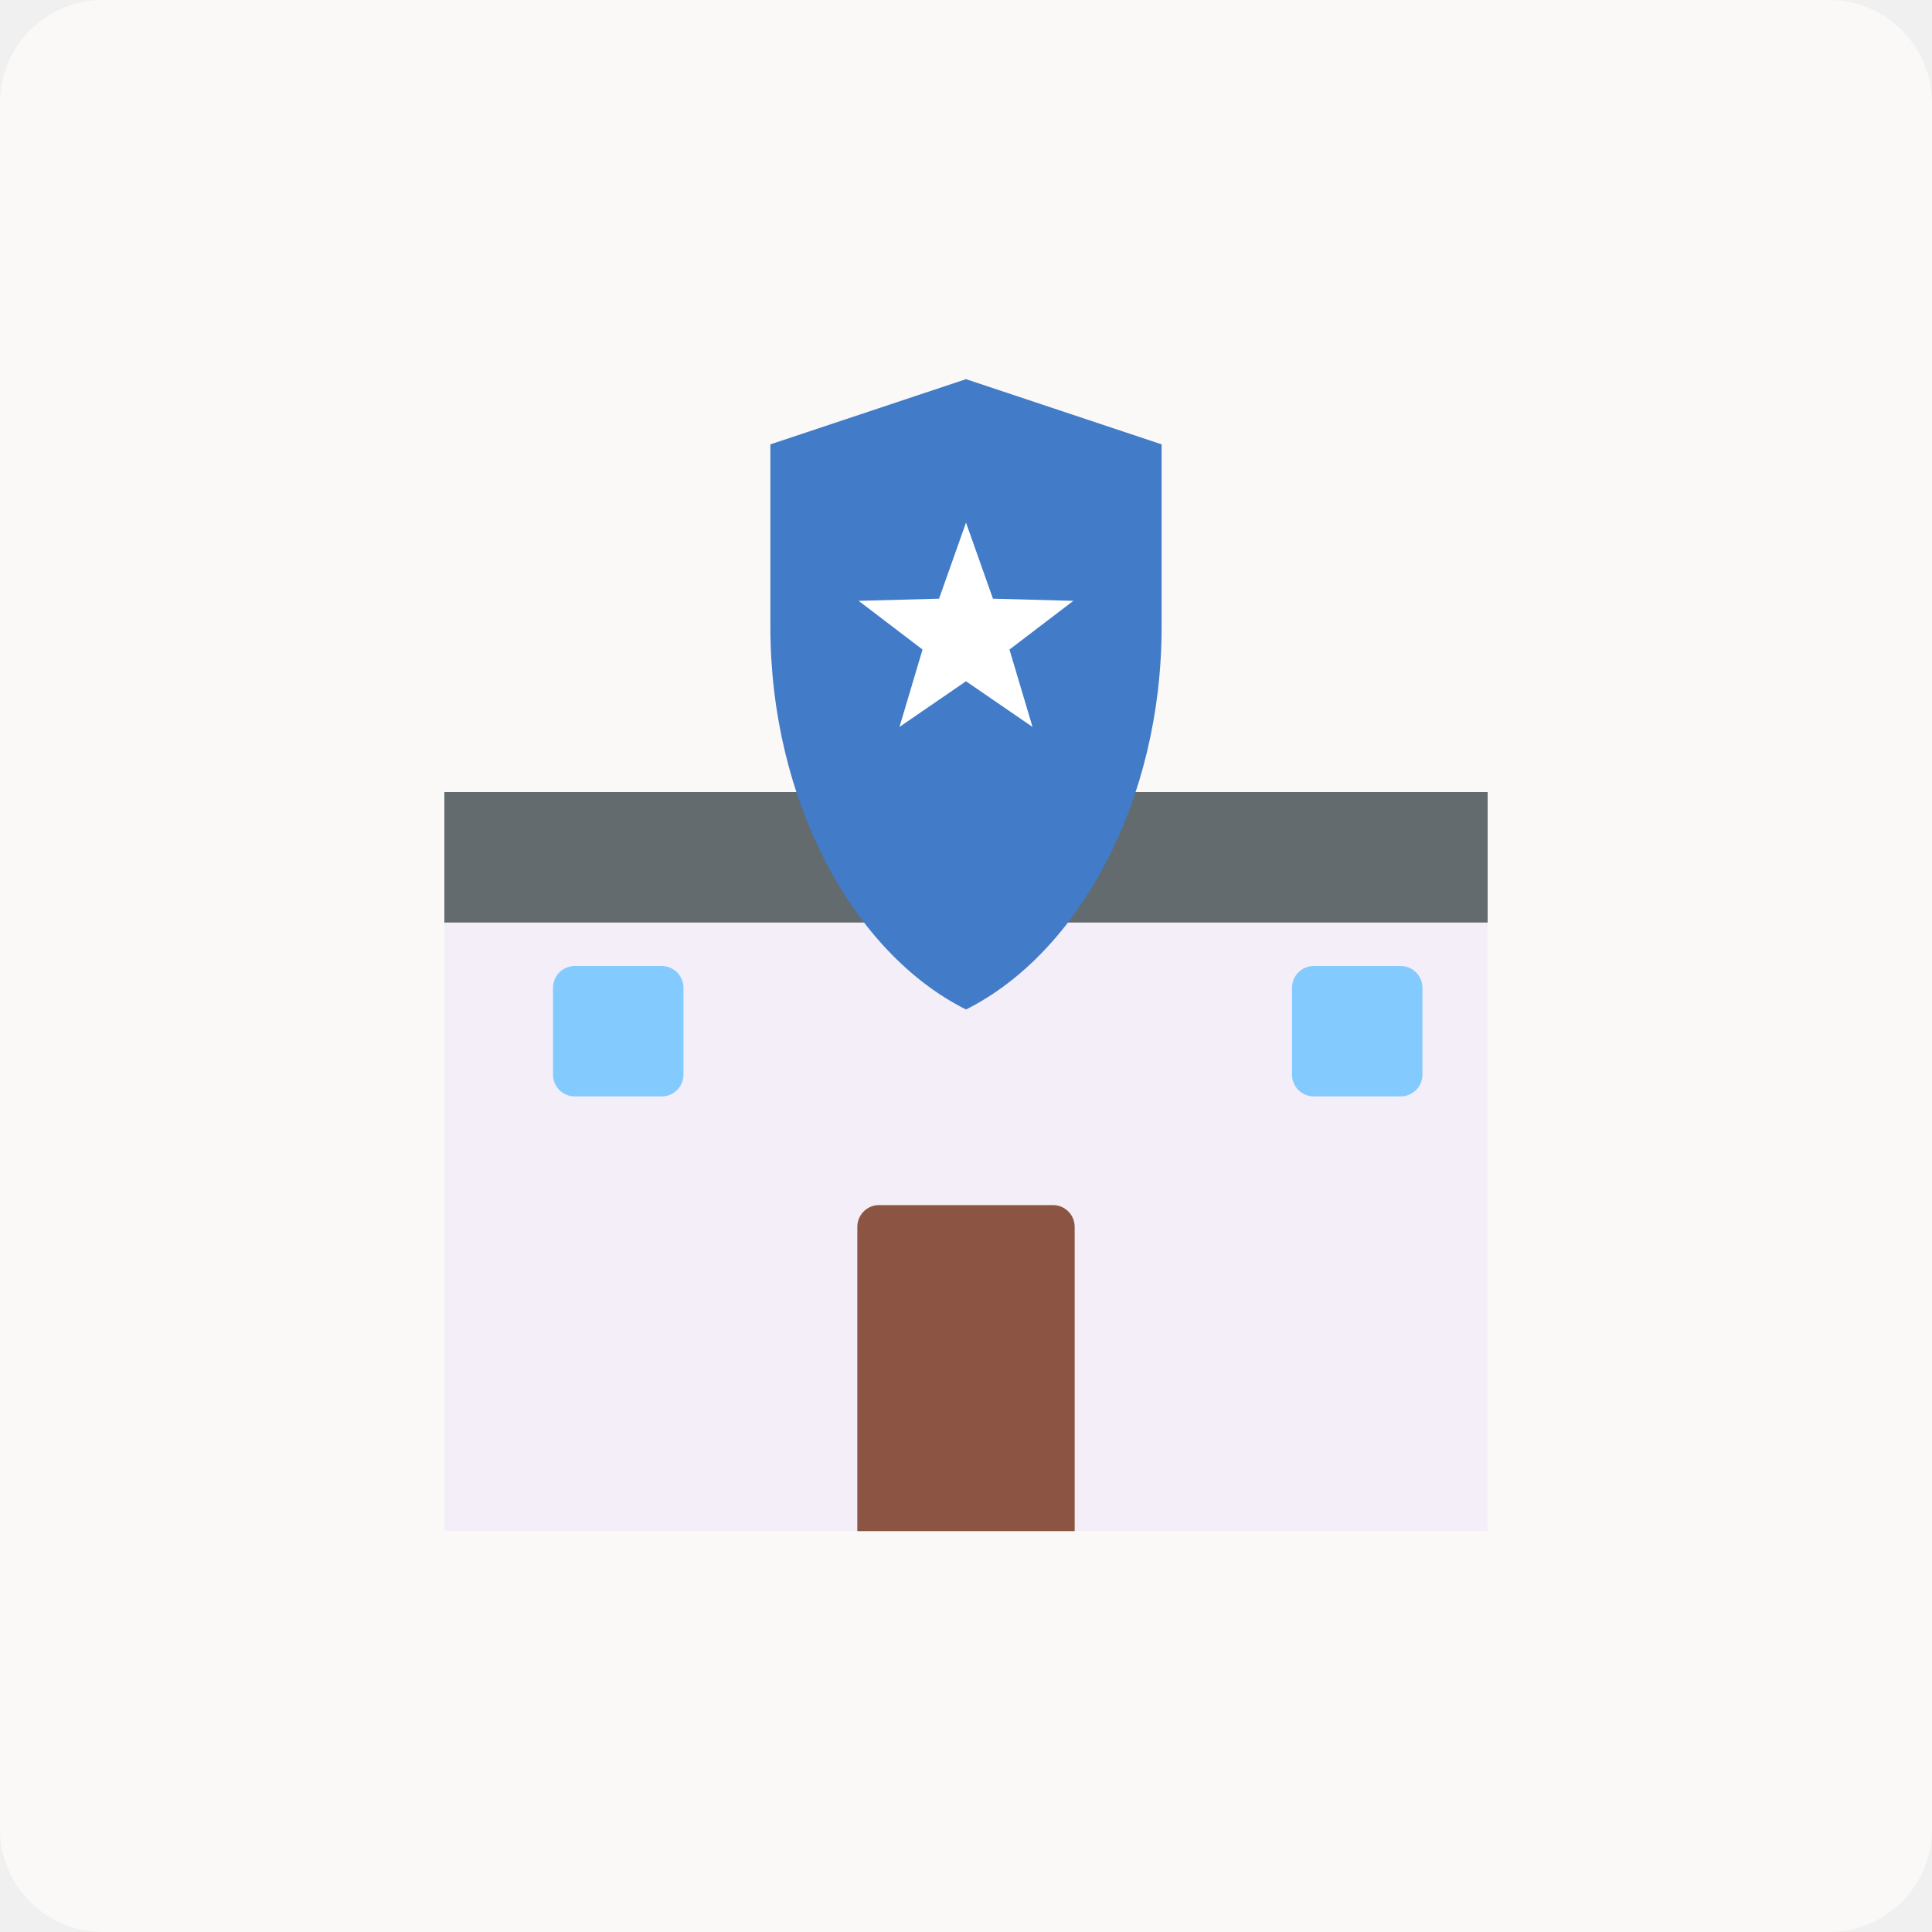
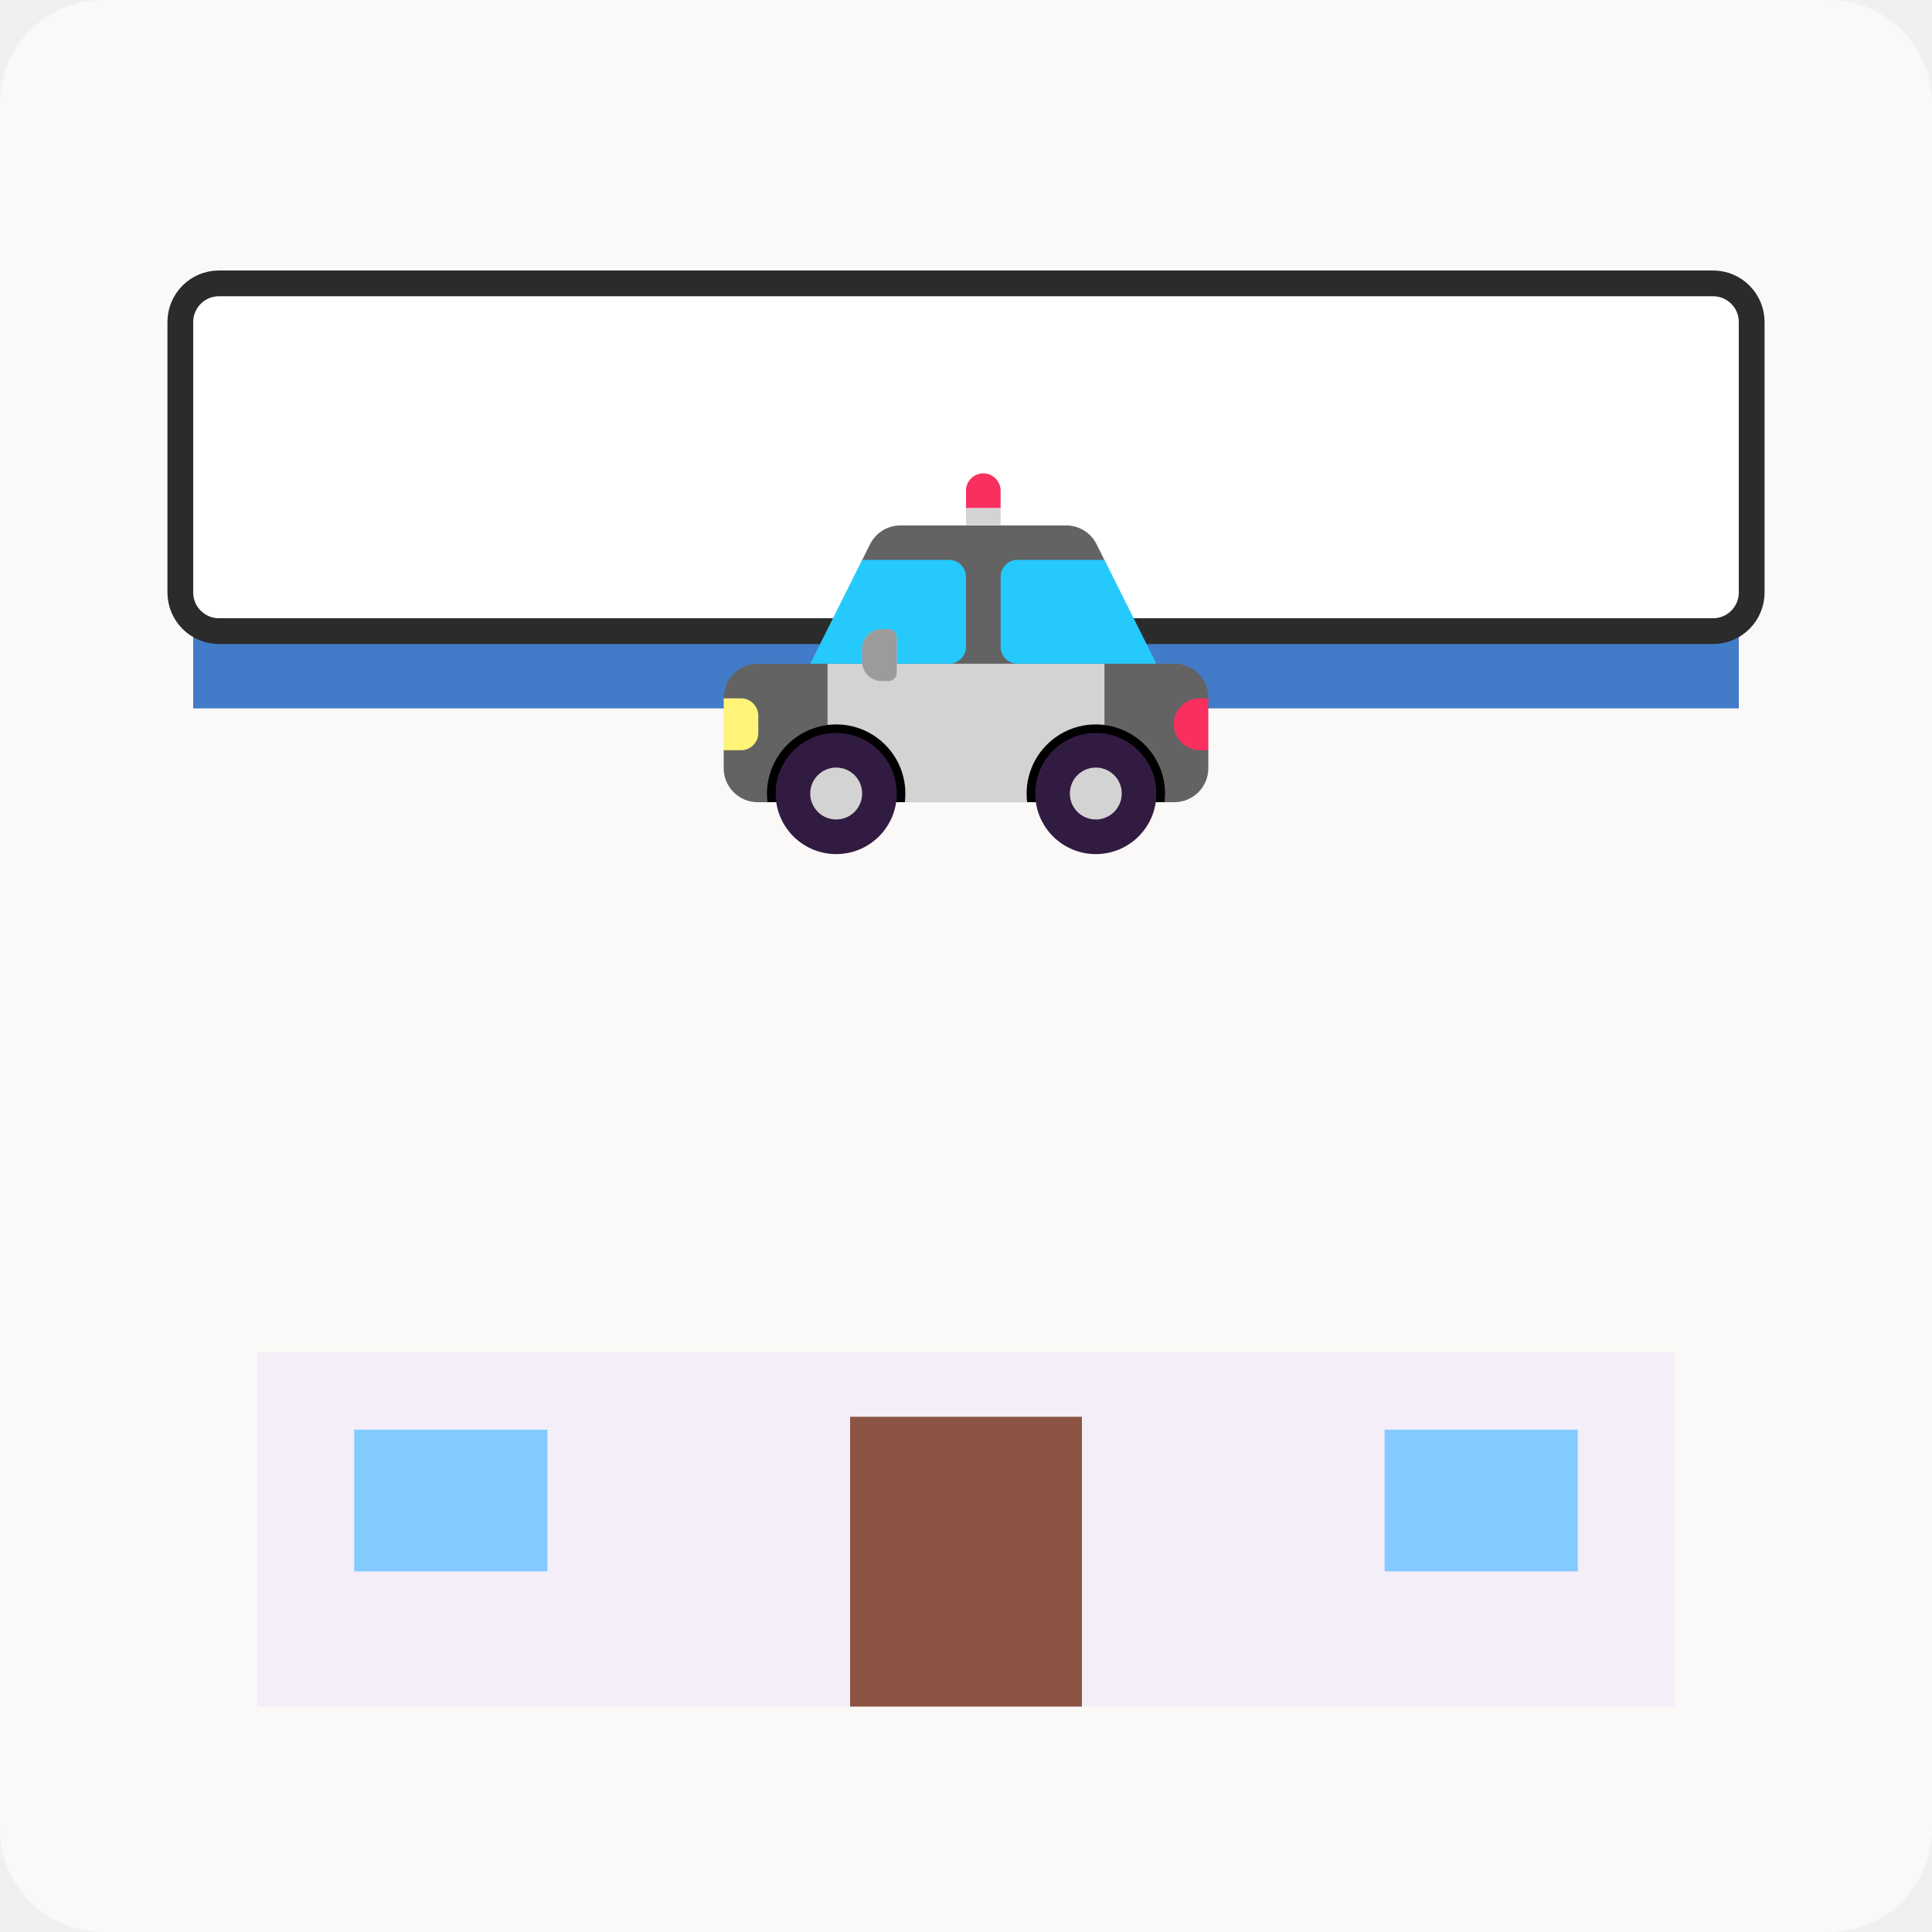
<svg xmlns="http://www.w3.org/2000/svg" width="300" height="300" viewBox="0 0 300 300" role="img">
  <rect width="300" height="300" fill="#FAF9F7" rx="16" />
-   <svg x="42" y="42" width="216" height="216" viewBox="0 0 32 32">
+   <path fill="#F3EEF8" d="M40 210h220v55H40z" />
+   <path fill="#8C5543" d="M132 220h36v45h-36z" />
+   <path fill="#83CBFF" d="M55 222h30v22H55zm160 0h30v22h-30z" />
+   <path fill="#427BC7" d="M30 90h240v20H30z" />
+   <path fill="#FFFFFF" stroke="#2B2B2B" stroke-width="4" d="M34 44h232a6 6 0 0 1 6 6v42a6 6 0 0 1-6 6H34a6 6 0 0 1-6-6V50a6 6 0 0 1 6-6" />
+   <svg x="52" y="52" width="196" height="86" viewBox="0 0 32 32">
    <g fill="none">
-       <path fill="#F3EEF8" d="M4 12h24v17H4z" />
-       <path fill="#636B6E" d="M4 12h24v3H4z" />
-       <path fill="#8C5543" d="M13.5 22a.5.5 0 0 1 .5-.5h4a.5.5 0 0 1 .5.5v7h-5z" />
-       <path fill="#83CBFF" d="M6.5 16.5a.5.5 0 0 1 .5-.5h2a.5.5 0 0 1 .5.5v2a.5.5 0 0 1-.5.5H7a.5.5 0 0 1-.5-.5zm17 0a.5.5 0 0 1 .5-.5h2a.5.5 0 0 1 .5.5v2a.5.5 0 0 1-.5.5h-2a.5.5 0 0 1-.5-.5z" />
-       <path fill="#427BC7" d="M16 2.5L11.5 4v4.2c0 4 1.9 7.5 4.5 8.8c2.6-1.3 4.5-4.8 4.5-8.8V4z" />
-       <path fill="#FFFFFF" d="M 16.00 5.80 L 16.62 7.55 L 18.47 7.60 L 17.00 8.72 L 17.53 10.50 L 16.00 9.45 L 14.47 10.50 L 15.00 8.72 L 13.53 7.60 L 15.38 7.55 Z" />
+       <path fill="#000" d="M4 21h24v6H4z" />
+       <path fill="#636363" d="M21.79 11.01c.74 0 1.42.42 1.75 1.08l.452.904l.94 3.003L26.996 19h1.046c1.08 0 1.959.879 1.959 1.957l-.386 1.52l.386 1.519v1.046c0 1.08-.88 1.958-1.96 1.958h-.571q.03-.245.031-.5a4 4 0 1 0-7.97.5h-7.06q.03-.245.03-.5a4 4 0 1 0-7.97.5h-.57A1.96 1.96 0 0 1 2 25.042v-1.038l1.32-1.498L2 21.008c0-1.15.88-1.998 1.96-1.998L7 19.009l2.197-2.911l.808-3.098l.455-.91a1.96 1.96 0 0 1 1.75-1.08z" />
+       <path fill="#321b41" d="M12 26.5a3.5 3.5 0 1 1-7 0a3.5 3.5 0 0 1 7 0m15 0a3.5 3.5 0 1 1-7 0a3.5 3.5 0 0 1 7 0" />
+       <path fill="#d3d3d3" d="M16 10h2v1h-2zM8 22.53V19h16v3.53q-.245-.03-.5-.03a4 4 0 0 0-3.97 4.5h-7.06q.03-.245.03-.5A4 4 0 0 0 8 22.53m2 3.97a1.5 1.5 0 1 1-3 0a1.5 1.5 0 0 1 3 0m15 0a1.5 1.5 0 1 1-3 0a1.5 1.5 0 0 1 3 0" />
+       <path fill="#fff478" d="M4 22c0-.55-.45-1-1-1H2v3h1c.55 0 1-.45 1-1z" />
+       <path fill="#f92f60" fill-rule="evenodd" d="M16 9c0-.55.45-1 1-1s1 .45 1 1v1h-2zm12 13.57c-.04-.86.65-1.57 1.5-1.57h.5v3h-.45c-.81 0-1.51-.62-1.55-1.43" clip-rule="evenodd" />
+       <path fill="#26c9fc" d="M15.02 19H7l3-6h5.02c.54 0 .98.44.98.98v4.04c0 .54-.44.98-.98.98m3.96 0H27l-3-6h-5.02c-.54 0-.98.44-.98.98v4.04c0 .54.44.98.98.98" />
+       <path fill="#d3d3d3" d="M11.13 20h.39c.27 0 .48-.22.48-.48v-2.04a.48.48 0 0 0-.48-.48h-.39c-.62 0-1.13.51-1.13 1.13v.74c0 .63.51 1.13 1.13 1.13" />
+       <path fill="#9b9b9b" d="M11.13 20h.39c.27 0 .48-.22.48-.48v-2.04a.48.48 0 0 0-.48-.48h-.39c-.62 0-1.13.51-1.13 1.13v.74c0 .63.51 1.13 1.13 1.13" />
    </g>
  </svg>
</svg>
